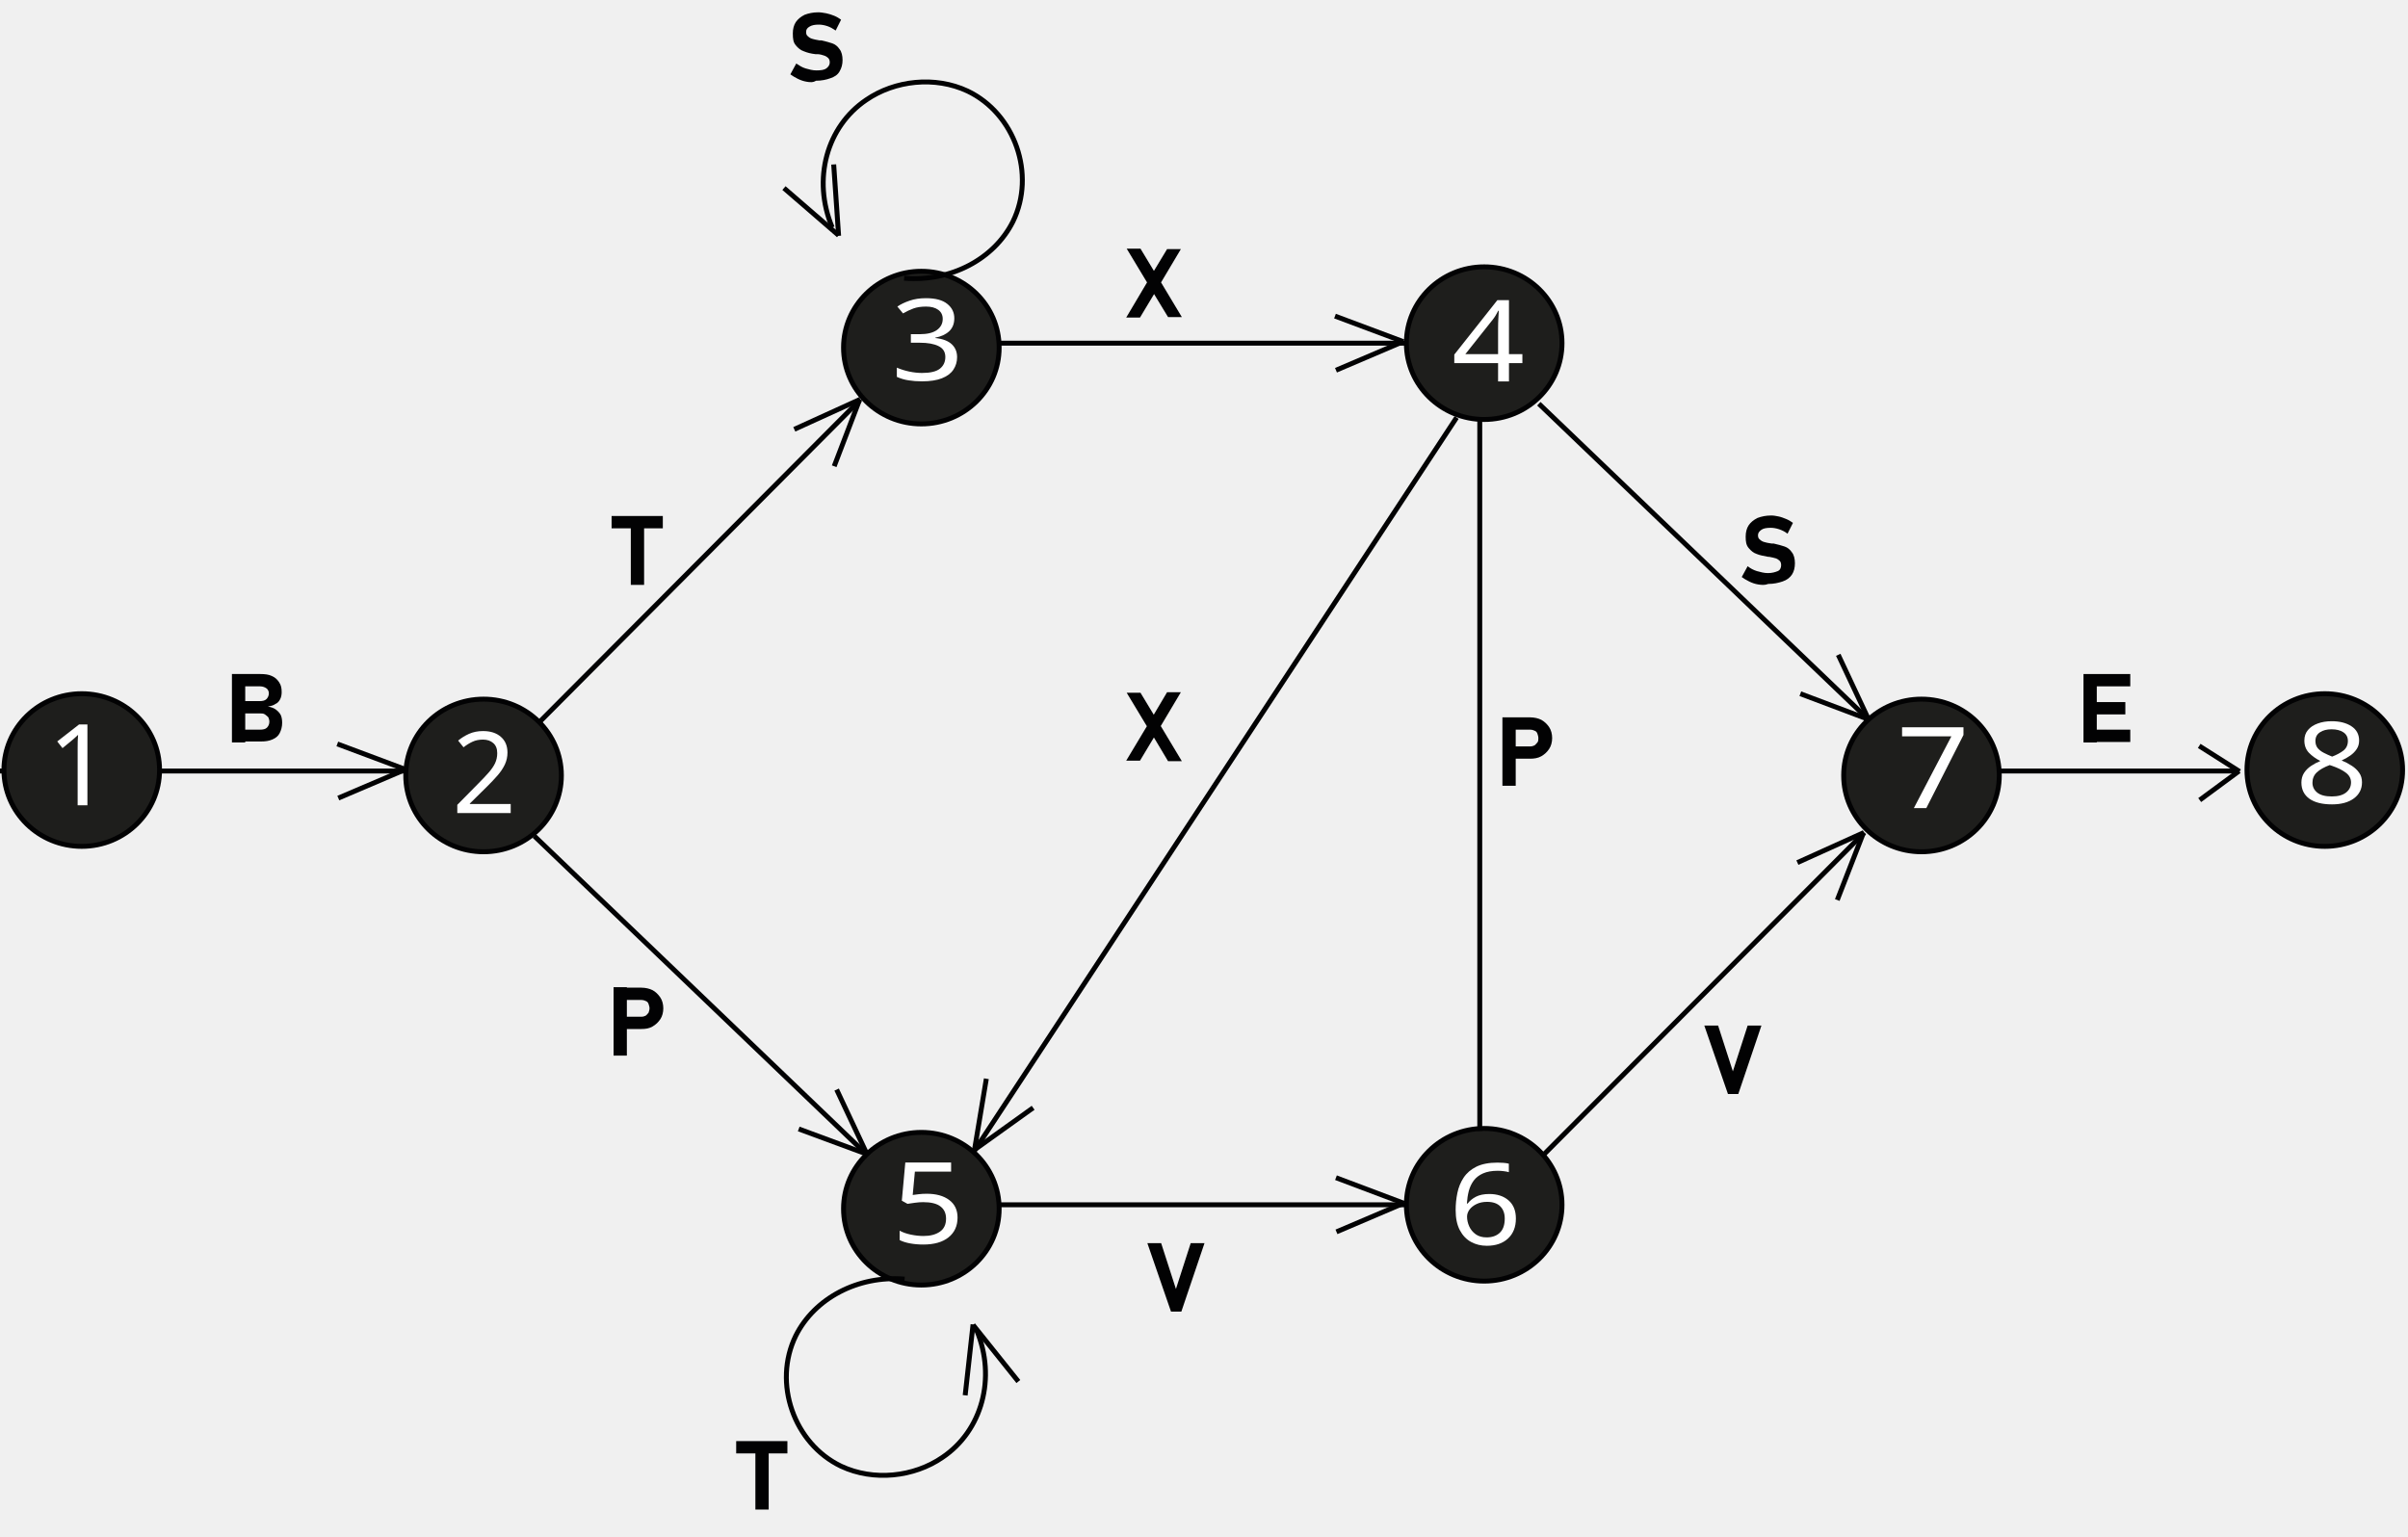
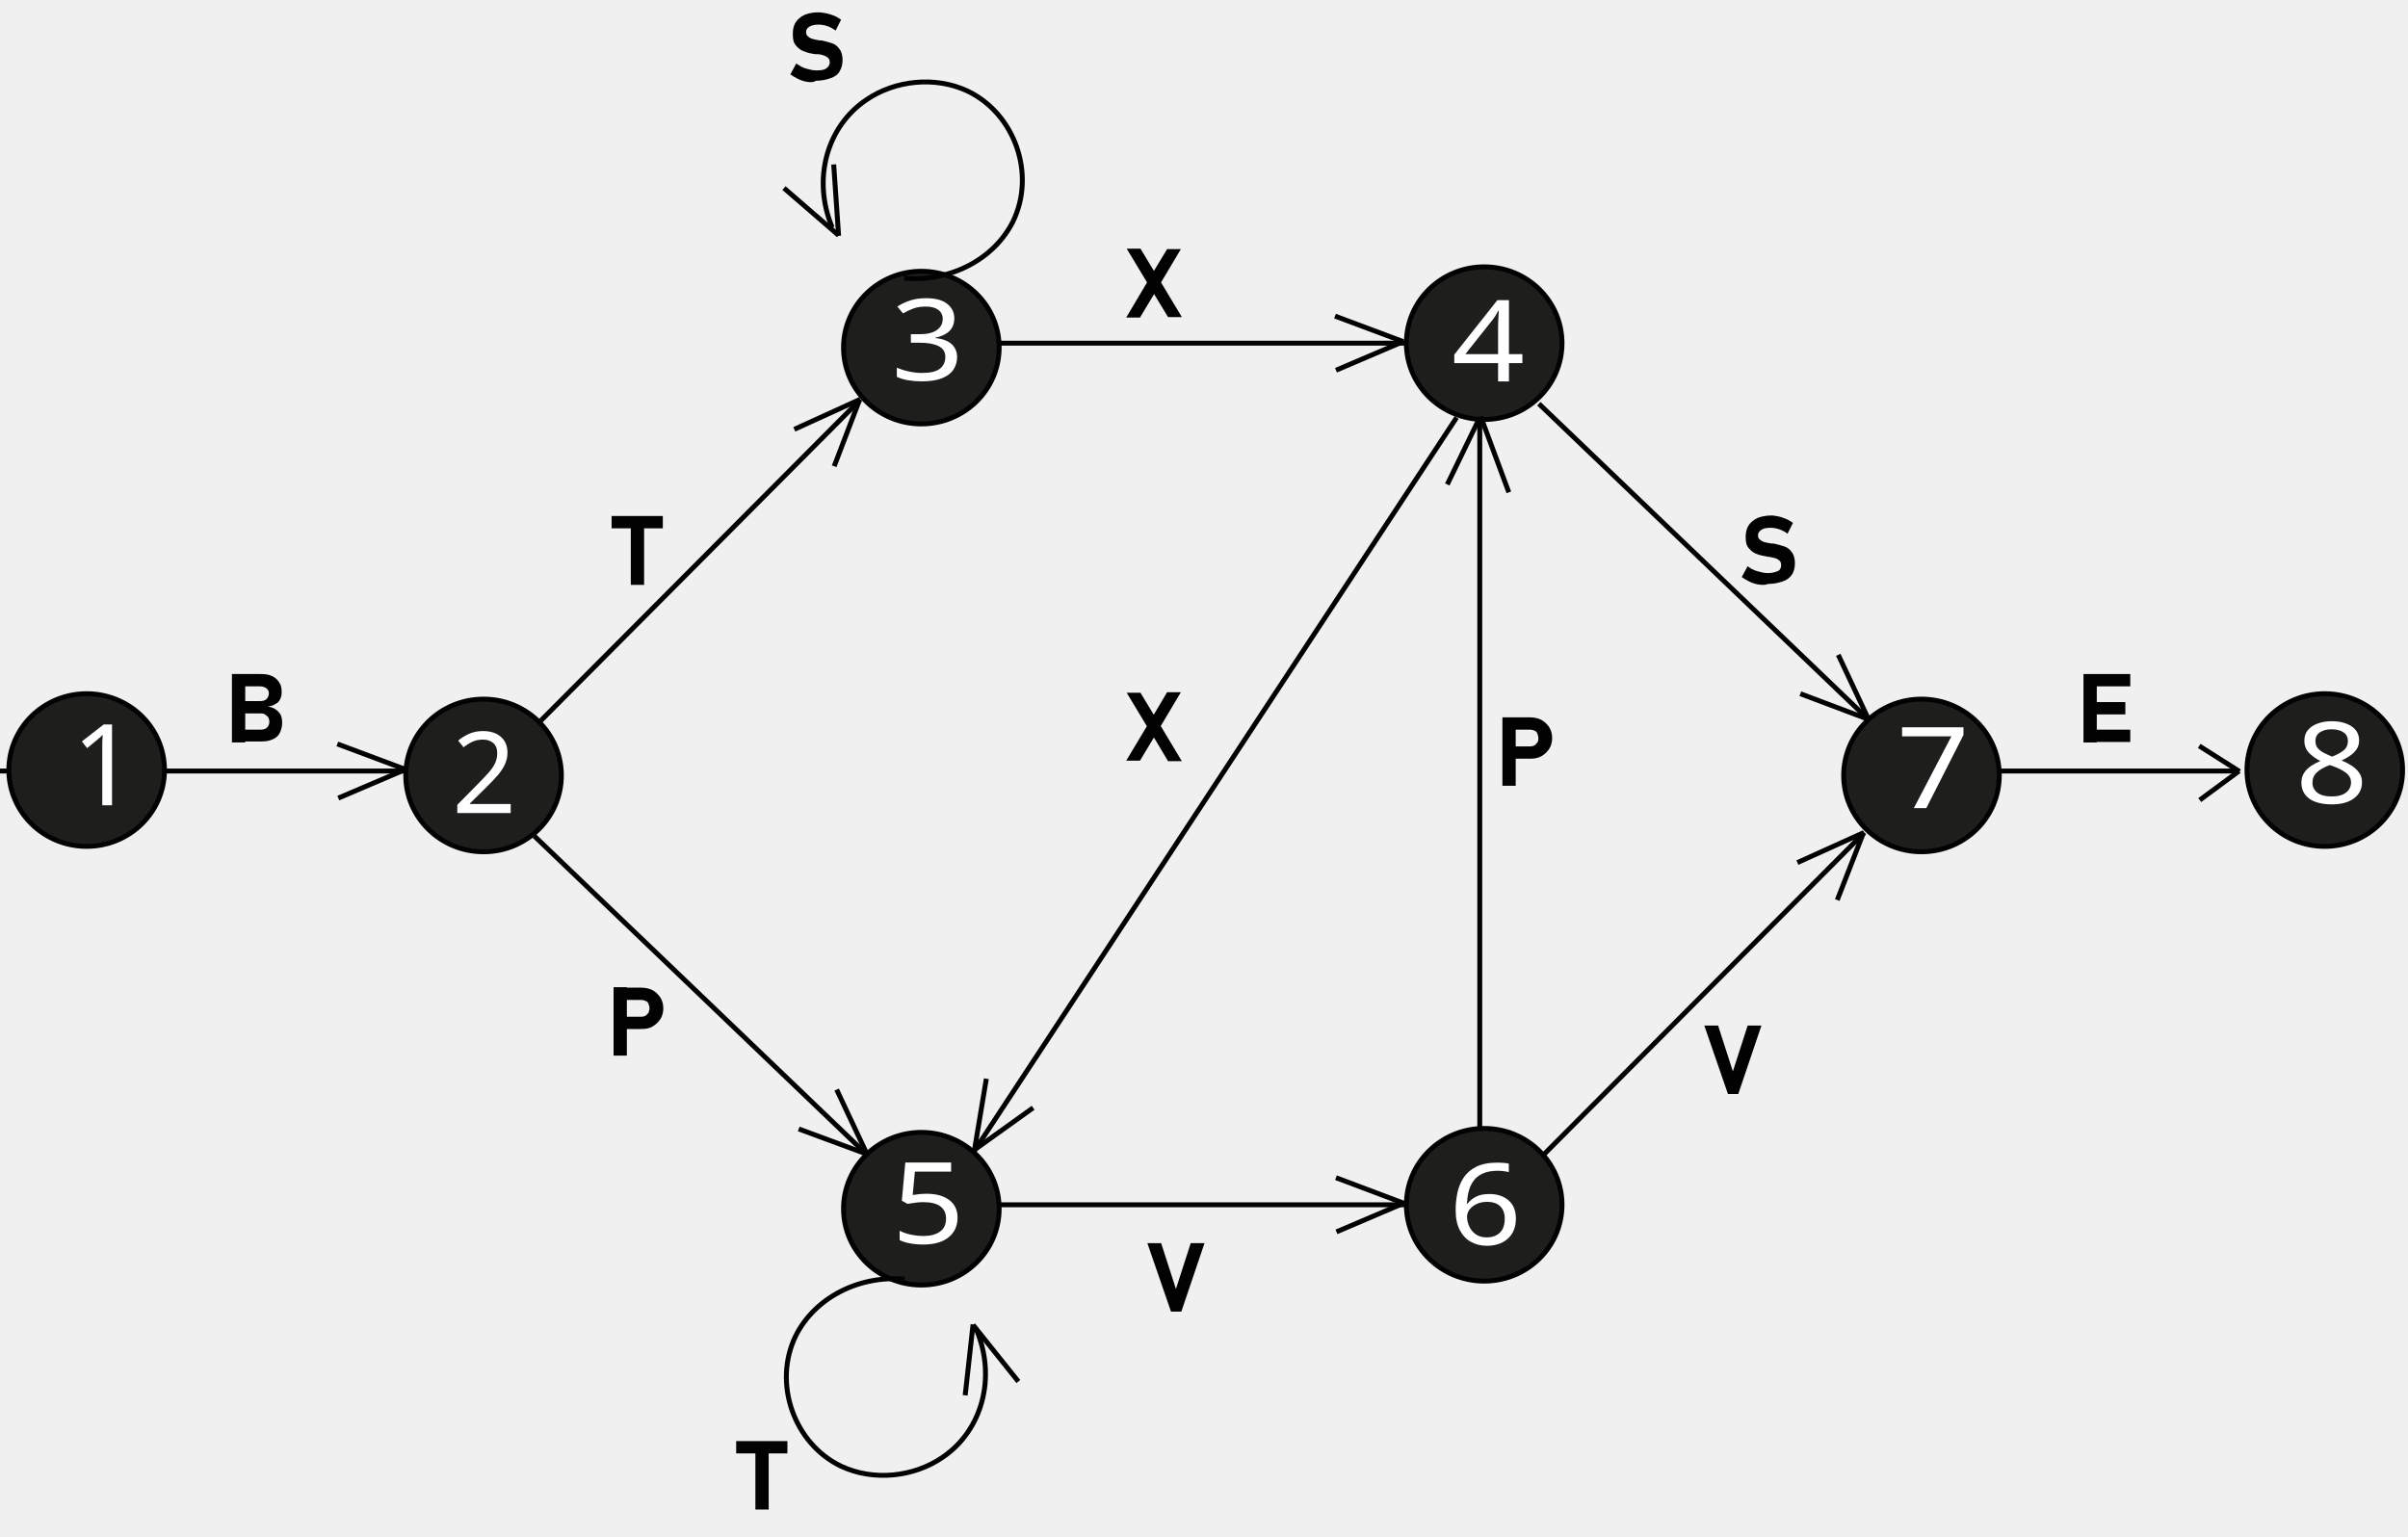
<svg xmlns="http://www.w3.org/2000/svg" version="1.1" id="Ebene_1" x="0px" y="0px" viewBox="0 0 489 312" style="enable-background:new 0 0 489 312;" xml:space="preserve">
  <style type="text/css">
	.st0{fill:#1E1E1C;stroke:#020203;stroke-miterlimit:10;}
	.st1{fill:none;stroke:#020203;stroke-miterlimit:10;}
	.st2{fill:#020203;}
	.st3{fill:#FFFFFF;}
	.st4{font-family:'ArialMT';}
	.st5{font-size:23px;}
</style>
  <ellipse class="st0" cx="187.1" cy="70.6" rx="15.8" ry="15.5" />
  <ellipse class="st0" cx="301.4" cy="244.7" rx="15.8" ry="15.5" />
  <ellipse class="st0" cx="301.4" cy="69.7" rx="15.8" ry="15.5" />
  <ellipse class="st0" cx="187.1" cy="245.5" rx="15.8" ry="15.5" />
  <ellipse class="st0" cx="98.2" cy="157.5" rx="15.8" ry="15.5" />
  <ellipse class="st0" cx="390.2" cy="157.5" rx="15.8" ry="15.5" />
  <line class="st1" x1="-0.2" y1="156.6" x2="82.4" y2="156.6" />
  <line class="st1" x1="406" y1="156.6" x2="454.7" y2="156.6" />
  <line class="st1" x1="446.7" y1="162.5" x2="454.7" y2="156.6" />
  <line class="st1" x1="202.9" y1="69.7" x2="285.6" y2="69.7" />
  <line class="st1" x1="202.9" y1="244.7" x2="285.6" y2="244.7" />
  <line class="st1" x1="109.3" y1="146.9" x2="174.6" y2="81.3" />
  <line class="st1" x1="313.3" y1="234.7" x2="378.6" y2="169.1" />
  <line class="st1" x1="312.5" y1="82" x2="379.4" y2="146.1" />
  <line class="st1" x1="108.5" y1="169.8" x2="175.4" y2="233.9" />
  <line class="st1" x1="295.8" y1="84.8" x2="197.7" y2="234" />
  <line class="st1" x1="300.5" y1="229.7" x2="300.5" y2="85.2" />
  <path class="st1" d="M169,46.2c-4.1-9.8-1.1-20.5,6.9-25.9c5.8-4,14-4.9,20.6-1.8c9.6,4.6,13.9,16.9,9.2,26.5  c-3.8,7.6-12.6,12.3-22.1,11.5" />
  <path class="st1" d="M198.3,270.1c4.1,9.8,1.1,20.5-6.9,25.9c-5.8,4-14,4.9-20.6,1.8c-9.6-4.6-13.9-16.9-9.2-26.5  c3.8-7.6,12.6-12.3,22.1-11.5" />
  <line class="st1" x1="446.6" y1="151.5" x2="454.8" y2="156.7" />
  <line class="st1" x1="365.6" y1="140.9" x2="379.4" y2="146.1" />
  <line class="st1" x1="373.3" y1="133" x2="379.5" y2="146.2" />
  <line class="st1" x1="373.1" y1="182.8" x2="378.4" y2="169.2" />
  <line class="st1" x1="365" y1="175.2" x2="378.5" y2="169.1" />
  <line class="st1" x1="271.3" y1="75.2" x2="284.9" y2="69.4" />
  <line class="st1" x1="271.1" y1="64.2" x2="285" y2="69.4" />
  <line class="st1" x1="271.4" y1="250.2" x2="285" y2="244.4" />
  <line class="st1" x1="271.3" y1="239.2" x2="285.1" y2="244.4" />
  <line class="st1" x1="68.7" y1="162.1" x2="82.3" y2="156.3" />
  <line class="st1" x1="68.5" y1="151.1" x2="82.4" y2="156.3" />
  <line class="st1" x1="162.2" y1="229.3" x2="176" y2="234.4" />
  <line class="st1" x1="169.9" y1="221.3" x2="176.1" y2="234.5" />
  <line class="st1" x1="200.3" y1="219.1" x2="197.9" y2="233.5" />
  <line class="st1" x1="209.8" y1="225" x2="197.8" y2="233.6" />
  <line class="st1" x1="206.8" y1="280.6" x2="197.6" y2="269.1" />
  <line class="st1" x1="196" y1="283.4" x2="197.6" y2="269" />
  <line class="st1" x1="169.4" y1="94.7" x2="174.6" y2="81.1" />
  <line class="st1" x1="161.3" y1="87.2" x2="174.7" y2="81.1" />
  <line class="st1" x1="159.2" y1="38.2" x2="170.3" y2="47.8" />
  <line class="st1" x1="169.3" y1="33.4" x2="170.3" y2="47.9" />
  <g>
    <g>
      <path class="st2" d="M47.1,136.9h2.7v13.9h-2.7V136.9z M48.3,148.2h4.5c0.6,0,1.1-0.1,1.4-0.4s0.5-0.7,0.5-1.2l0,0    c0-0.4-0.1-0.6-0.2-0.9c-0.2-0.2-0.4-0.4-0.7-0.6s-0.6-0.2-1-0.2h-4.5v-2.5h4.5c0.5,0,1-0.1,1.3-0.4s0.5-0.7,0.5-1.2    c0-0.4-0.2-0.8-0.5-1s-0.7-0.4-1.3-0.4h-4.5v-2.5h4.6c0.9,0,1.7,0.1,2.3,0.4c0.7,0.3,1.1,0.7,1.5,1.3s0.5,1.2,0.5,2    c0,0.5-0.1,1-0.3,1.4s-0.5,0.8-1,1c-0.4,0.3-0.9,0.4-1.5,0.5c0.6,0.1,1.2,0.3,1.6,0.6s0.8,0.7,1,1.1s0.3,1,0.3,1.6l0,0    c0,0.8-0.2,1.5-0.5,2.1s-0.8,1-1.5,1.3s-1.4,0.4-2.3,0.4h-4.8L48.3,148.2L48.3,148.2z" />
    </g>
  </g>
  <g>
    <g>
      <path class="st2" d="M233.8,146l3.2-5.4h2.8l-4.7,7.9l-3.6,6h-2.8L233.8,146z M233.8,148.9l-0.3-0.4l-4.7-7.8h2.8l3.2,5.3l0.4,0.6    l4.8,8h-2.8L233.8,148.9z" />
    </g>
  </g>
  <g>
    <g>
      <path class="st2" d="M233.8,55.9l3.2-5.3h2.8l-4.7,7.9l-3.6,6h-2.8L233.8,55.9z M233.8,58.8l-0.3-0.5l-4.7-7.8h2.8l3.2,5.3    l0.4,0.6l4.8,8h-2.8L233.8,58.8z" />
    </g>
  </g>
  <g>
    <g>
      <path class="st2" d="M305.1,145.7h2.7v13.9h-2.7V145.7z M306.3,151.6h4.5c0.3,0,0.6-0.1,0.8-0.2s0.4-0.4,0.6-0.6s0.2-0.6,0.2-0.9    s-0.1-0.6-0.2-0.9c-0.1-0.3-0.3-0.5-0.6-0.6c-0.2-0.1-0.5-0.2-0.9-0.2h-4.5v-2.5h4.5c0.9,0,1.7,0.2,2.3,0.5    c0.7,0.4,1.2,0.9,1.6,1.5s0.6,1.4,0.6,2.2s-0.2,1.6-0.6,2.2s-0.9,1.1-1.6,1.5s-1.5,0.5-2.3,0.5h-4.5L306.3,151.6L306.3,151.6z" />
    </g>
  </g>
  <g>
    <g>
      <path class="st2" d="M233,252.5h2.8l3,9.3l3-9.3h2.8l-4.7,13.9h-2.1L233,252.5z" />
    </g>
  </g>
  <g>
    <g>
      <path class="st2" d="M346.1,208.3h2.8l3,9.3l3-9.3h2.8l-4.7,13.9h-2.1L346.1,208.3z" />
    </g>
  </g>
  <g>
    <g>
      <path class="st2" d="M124.6,200.5h2.7v13.9h-2.7V200.5z M125.8,206.5h4.5c0.3,0,0.6-0.1,0.8-0.2c0.2-0.1,0.4-0.4,0.6-0.6    c0.1-0.3,0.2-0.6,0.2-0.9s-0.1-0.6-0.2-0.9c-0.1-0.3-0.3-0.5-0.6-0.6c-0.2-0.1-0.5-0.2-0.9-0.2h-4.5v-2.5h4.5    c0.9,0,1.7,0.2,2.3,0.5s1.2,0.9,1.6,1.5c0.4,0.6,0.6,1.4,0.6,2.2s-0.2,1.6-0.6,2.2s-0.9,1.1-1.6,1.5s-1.4,0.5-2.3,0.5h-4.5    L125.8,206.5L125.8,206.5z" />
    </g>
  </g>
  <g>
    <g>
      <path class="st2" d="M124.2,104.8h10.4v2.5h-10.4C124.2,107.3,124.2,104.8,124.2,104.8z M128.1,106h2.7v12.8h-2.7V106z" />
    </g>
  </g>
  <g>
    <g>
      <path class="st2" d="M149.5,292.7h10.4v2.5h-10.4V292.7z M153.4,293.8h2.7v12.8h-2.7V293.8z" />
    </g>
  </g>
  <g>
    <g>
      <path class="st2" d="M163.8,16.6c-0.6-0.1-1.2-0.3-1.8-0.6s-1.1-0.6-1.5-0.9l1.2-2.2c0.6,0.4,1.2,0.8,1.9,1s1.4,0.4,2.2,0.4    c0.9,0,1.6-0.1,2-0.4s0.7-0.7,0.7-1.2l0,0c0-0.4-0.1-0.7-0.3-0.9s-0.5-0.4-0.8-0.5S166.5,11,166,11c0,0,0,0-0.1,0c0,0,0,0-0.1,0    h-0.2c-0.9-0.1-1.7-0.3-2.4-0.6c-0.6-0.2-1.1-0.6-1.6-1.2S161,7.9,161,6.8l0,0c0-0.9,0.2-1.7,0.6-2.3s1-1.1,1.8-1.5    c0.8-0.3,1.7-0.5,2.8-0.5c0.5,0,1,0.1,1.6,0.2c0.5,0.1,1.1,0.3,1.6,0.5s1,0.5,1.4,0.8l-1.1,2.2c-0.6-0.4-1.1-0.7-1.7-0.9    S166.8,5,166.3,5c-0.8,0-1.4,0.1-1.9,0.4s-0.7,0.6-0.7,1.1l0,0c0,0.4,0.1,0.7,0.4,0.9c0.2,0.2,0.5,0.4,0.9,0.5    c0.3,0.1,0.8,0.2,1.4,0.3h0.1h0.1h0.1h0.1c0.9,0.2,1.6,0.4,2.2,0.6c0.6,0.2,1.1,0.6,1.5,1.2c0.4,0.5,0.6,1.3,0.6,2.2l0,0    c0,0.9-0.2,1.6-0.6,2.3s-1,1.1-1.9,1.4c-0.8,0.3-1.8,0.5-2.9,0.5C165.1,16.8,164.4,16.7,163.8,16.6z" />
    </g>
  </g>
  <g>
    <g>
      <path class="st2" d="M357,118.7c-0.6-0.1-1.2-0.3-1.8-0.6s-1.1-0.6-1.5-0.9l1.2-2.2c0.5,0.4,1.2,0.8,1.9,1    c0.7,0.2,1.5,0.4,2.2,0.4c0.9,0,1.5-0.2,2-0.4s0.7-0.7,0.7-1.2l0,0c0-0.4-0.1-0.7-0.3-0.9c-0.2-0.2-0.5-0.4-0.8-0.5    s-0.8-0.2-1.3-0.3l0,0l0,0h-0.2c-1-0.2-1.7-0.3-2.4-0.6c-0.6-0.2-1.1-0.6-1.6-1.2s-0.6-1.3-0.6-2.3l0,0c0-0.9,0.2-1.7,0.6-2.3    s1-1.1,1.8-1.5c0.8-0.3,1.7-0.5,2.8-0.5c0.5,0,1,0.1,1.5,0.2s1,0.3,1.5,0.5s1,0.5,1.4,0.8l-1.1,2.2c-0.5-0.4-1.1-0.7-1.7-0.9    s-1.2-0.3-1.7-0.3c-0.8,0-1.5,0.1-1.9,0.4s-0.7,0.6-0.7,1.1l0,0c0,0.4,0.1,0.7,0.4,0.9c0.2,0.2,0.5,0.4,0.9,0.5    c0.3,0.1,0.8,0.2,1.5,0.3c0,0,0,0,0.1,0s0,0,0.1,0h0.1h0.1c0.9,0.2,1.6,0.4,2.2,0.6s1.1,0.6,1.5,1.2c0.4,0.5,0.6,1.3,0.6,2.2l0,0    c0,0.9-0.2,1.7-0.6,2.3s-1,1.1-1.9,1.4s-1.8,0.5-2.9,0.5C358.3,118.9,357.7,118.8,357,118.7z" />
    </g>
  </g>
  <g>
    <g>
      <path class="st2" d="M423.1,136.9h2.7v13.9h-2.7V136.9z M424.1,136.9h8.5v2.5h-8.5V136.9z M424.1,142.6h7.5v2.5h-7.5V142.6z     M424.1,148.2h8.5v2.5h-8.5V148.2z" />
    </g>
  </g>
-   <ellipse class="st0" cx="16.6" cy="156.4" rx="15.8" ry="15.5" />
+   <ellipse class="st0" cx="17.6" cy="156.4" rx="15.8" ry="15.5" />
  <ellipse class="st0" cx="472.1" cy="156.4" rx="15.8" ry="15.5" />
-   <text transform="matrix(1 0 0 1 9.58 163.56)" class="st3 st4 st5">1</text>
+   <text transform="matrix(1 0 0 1 14.58 163.56)" class="st3 st4 st5">1</text>
  <text transform="matrix(1 0 0 1 91.7565 165.1405)" class="st3 st4 st5">2</text>
  <text transform="matrix(1.1315 0 0 1 180.958 77.2196)" class="st3 st4 st5">3</text>
  <text transform="matrix(1.1315 0 0 1 294.7803 77.4725)" class="st3 st4 st5">4</text>
  <text transform="matrix(1.1315 0 0 1 385.1133 164.1405)" class="st3 st4 st5">7</text>
  <text transform="matrix(1.1315 0 0 1 466.0801 163.1405)" class="st3 st4 st5">8</text>
  <text transform="matrix(1.1315 0 0 1 181.0508 252.5404)" class="st3 st4 st5">5</text>
  <text transform="matrix(1.1315 0 0 1 294.1704 252.7933)" class="st3 st4 st5">6</text>
+   <line class="st1" x1="300.7" y1="84.6" x2="306.4" y2="100" />
+   <line class="st1" x1="300.4" y1="85" x2="293.9" y2="98.4" />
</svg>
